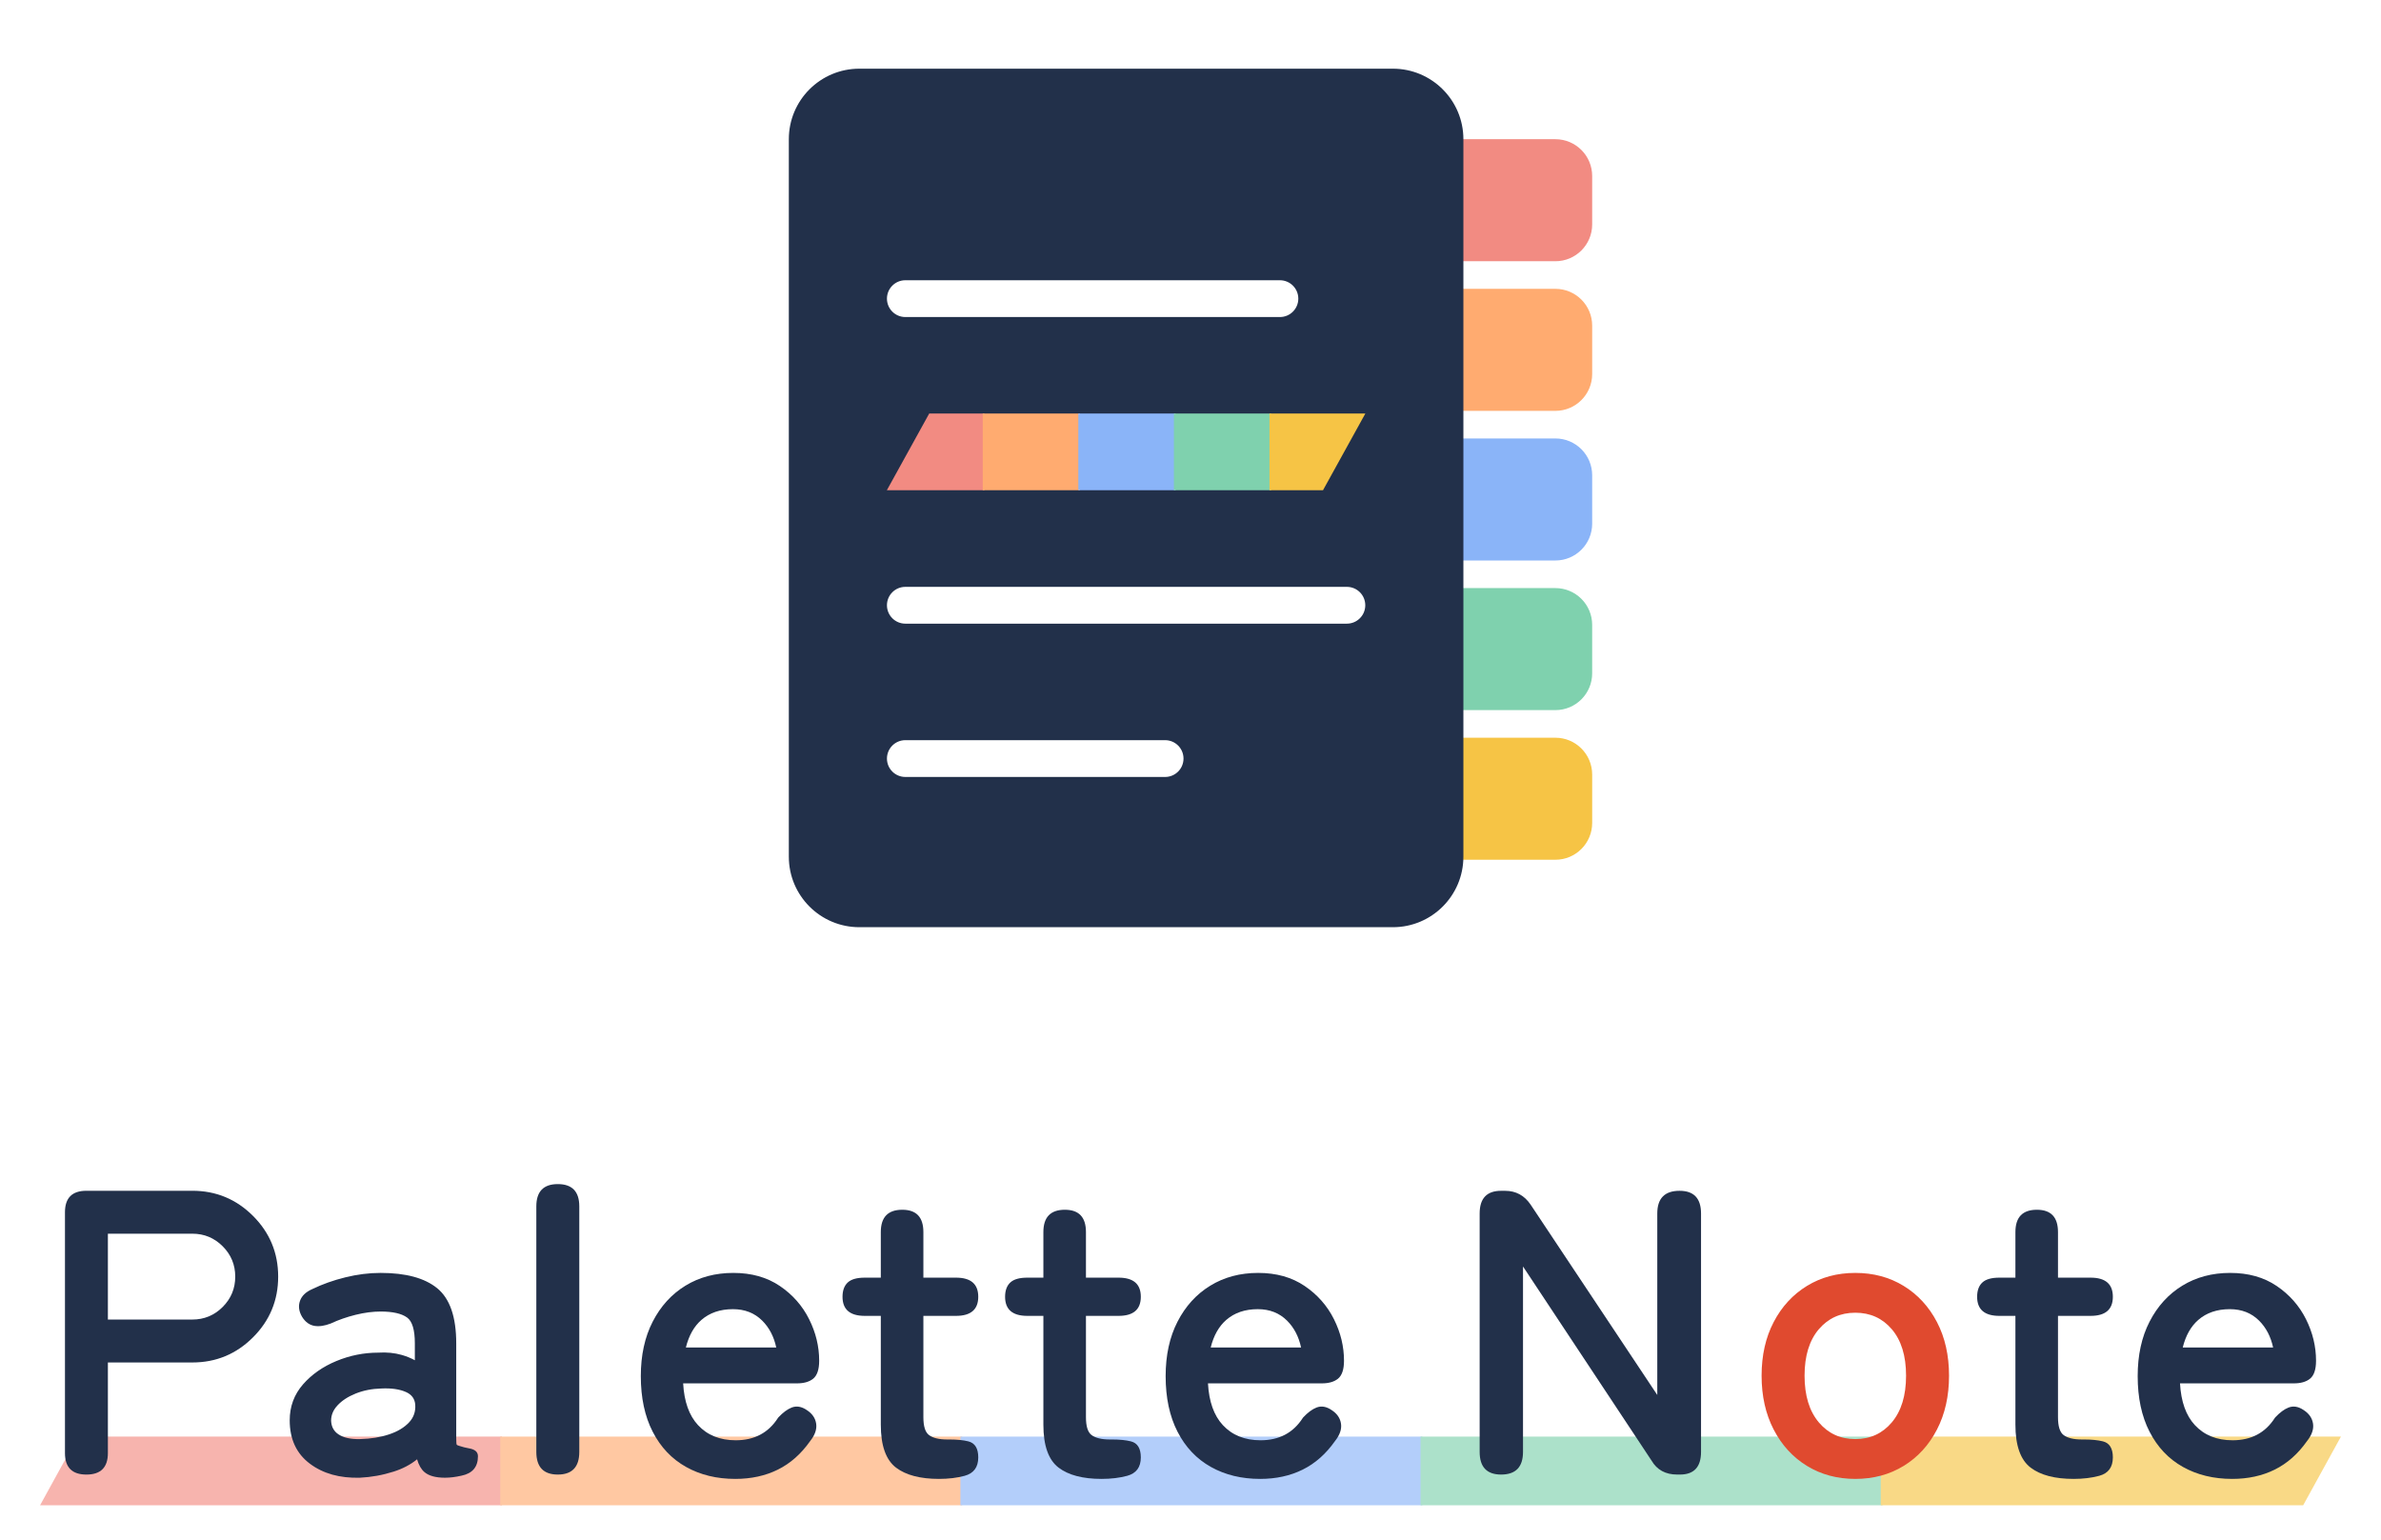
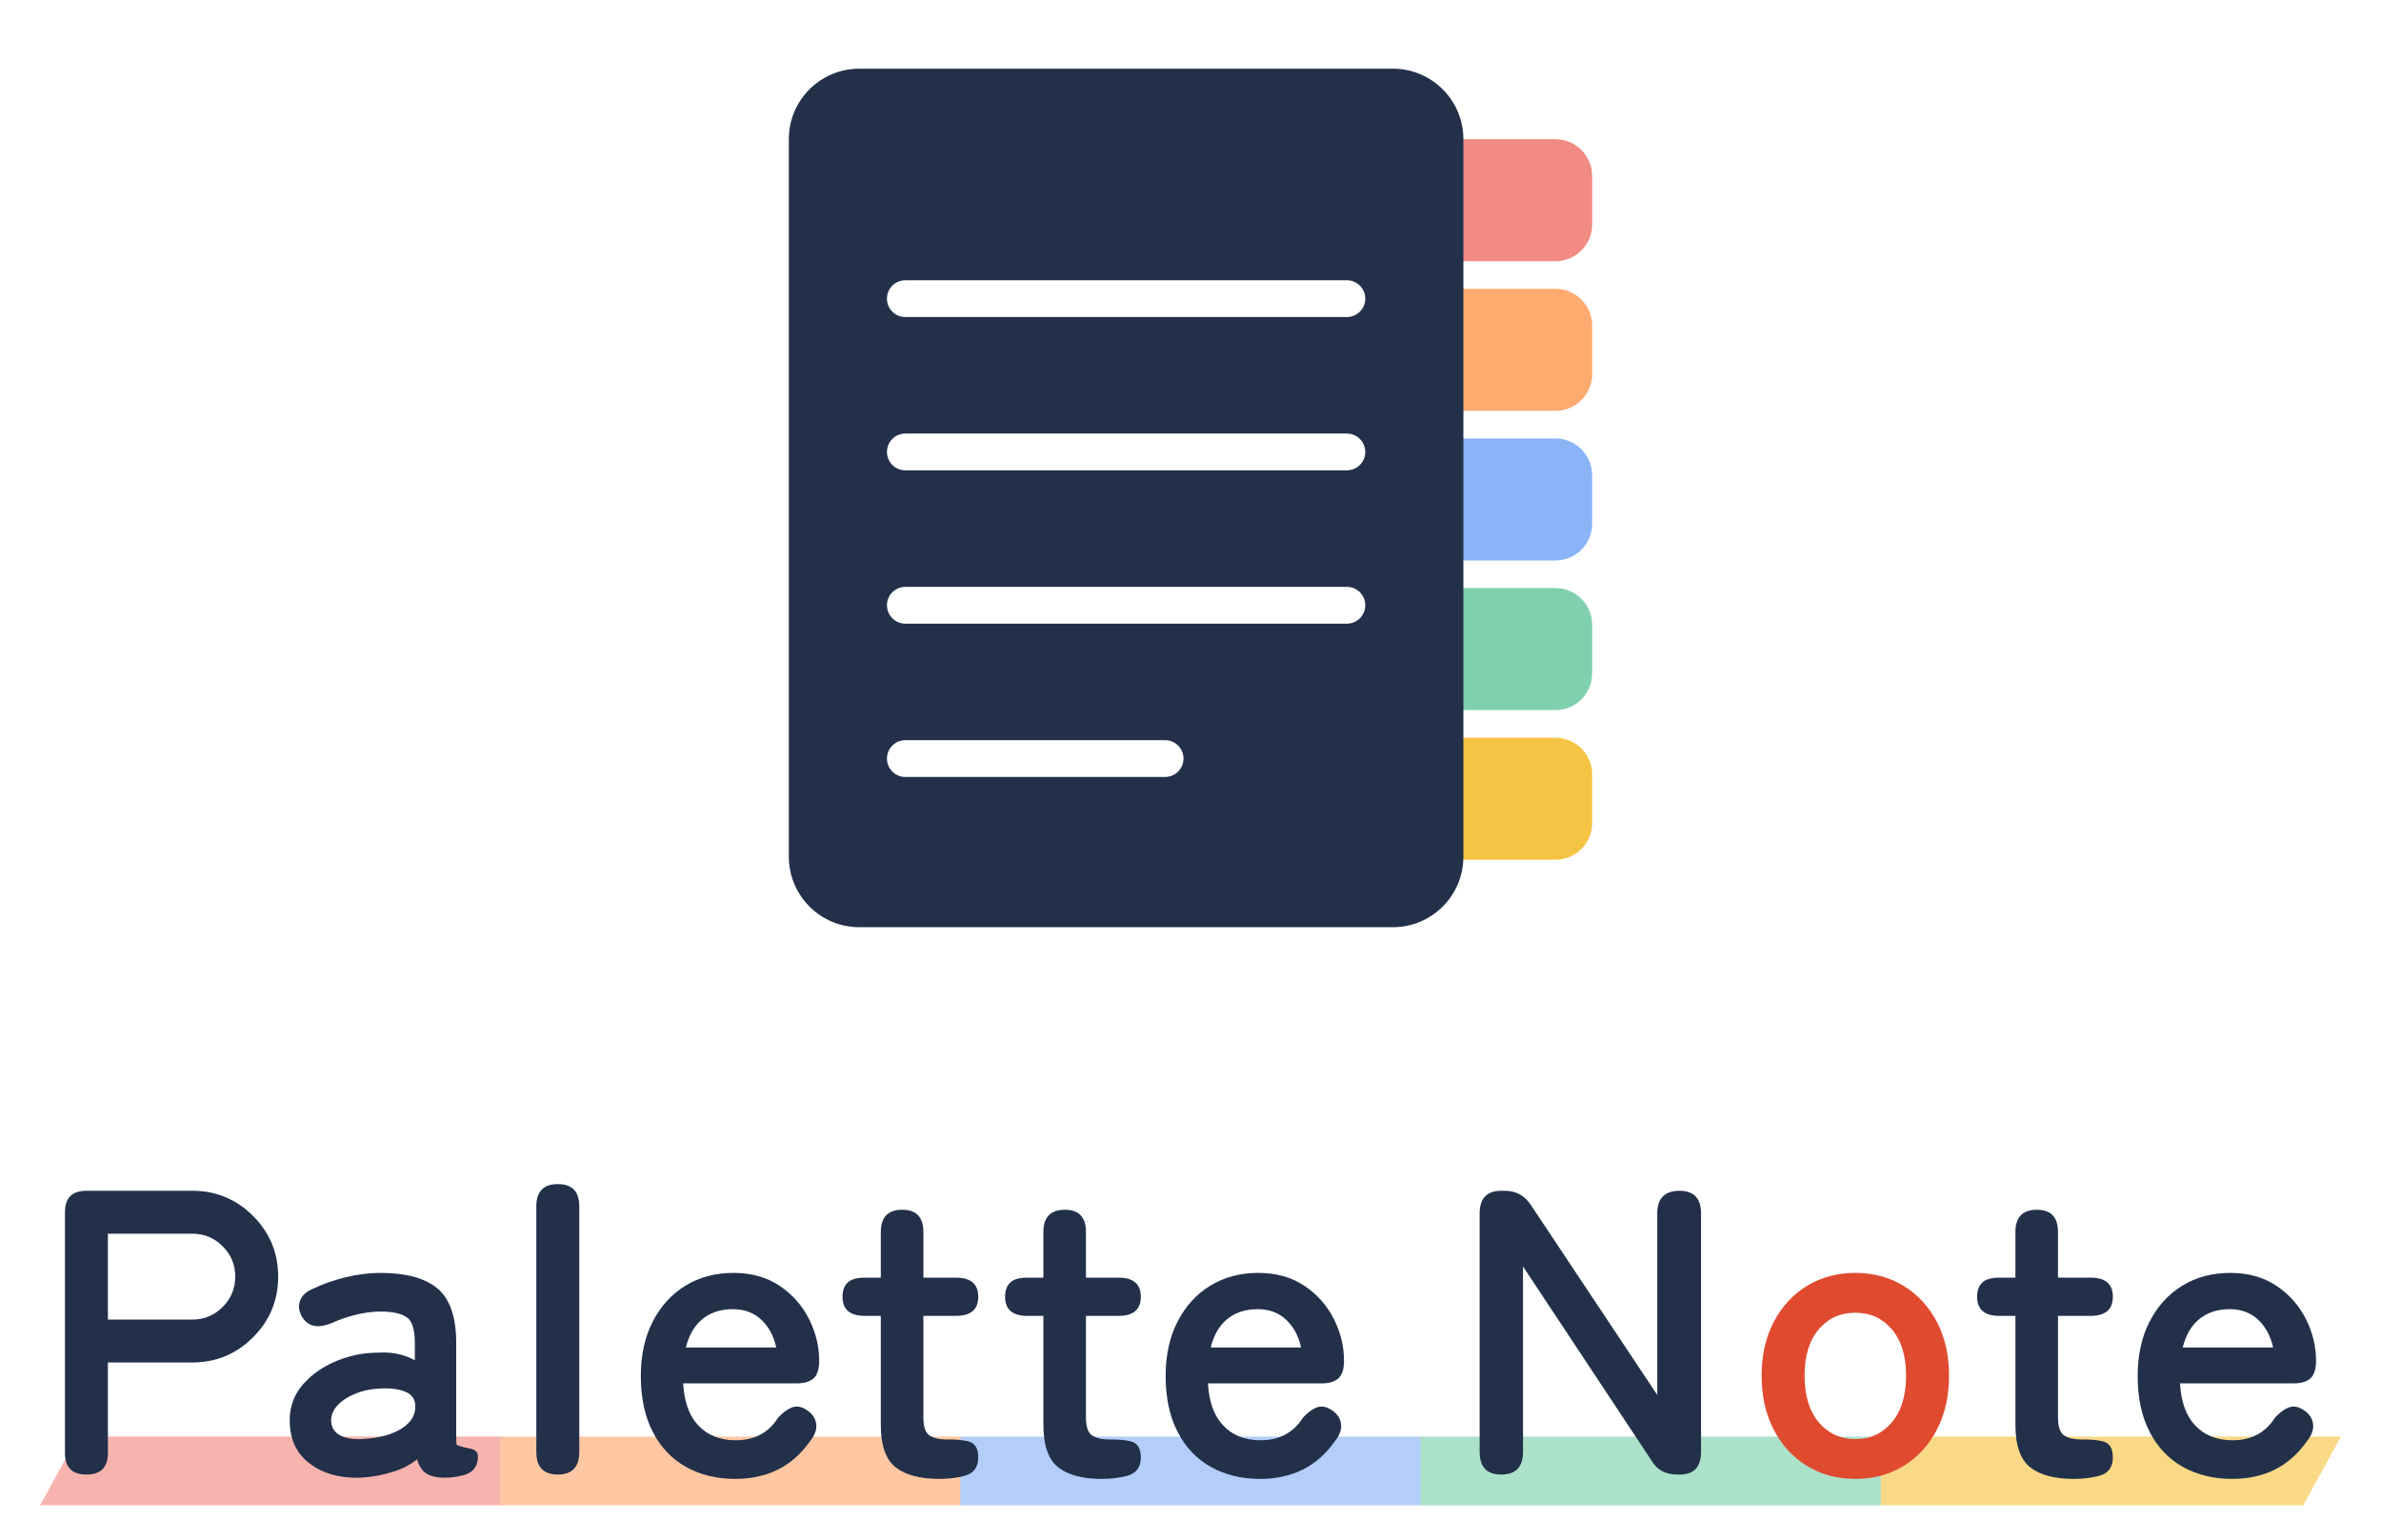
<svg xmlns="http://www.w3.org/2000/svg" viewBox="-24 -24 831.996 538">
  <path fill="#F28B82" d="M468.07,24.643 L519.498,24.643 C526.599,24.643 532.355,30.399 532.355,37.5 L532.355,54.429 C532.355,61.529 526.599,67.286 519.498,67.286 L468.07,67.286 C460.969,67.286 455.212,61.529 455.212,54.429 L455.212,37.5 C455.212,30.399 460.969,24.643 468.07,24.643 Z" />
  <path fill="#FFAB70" d="M468.07,76.929 L519.498,76.929 C526.599,76.929 532.355,82.685 532.355,89.786 L532.355,106.714 C532.355,113.815 526.599,119.571 519.498,119.571 L468.07,119.571 C460.969,119.571 455.212,113.815 455.212,106.714 L455.212,89.786 C455.212,82.685 460.969,76.929 468.07,76.929 Z" />
  <path fill="#8AB4F8" d="M468.07,129.214 L519.498,129.214 C526.599,129.214 532.355,134.971 532.355,142.071 L532.355,159 C532.355,166.101 526.599,171.857 519.498,171.857 L468.07,171.857 C460.969,171.857 455.212,166.101 455.212,159 L455.212,142.071 C455.212,134.971 460.969,129.214 468.07,129.214 Z" />
  <path fill="#7FD1AE" d="M468.07,181.5 L519.498,181.5 C526.599,181.5 532.355,187.256 532.355,194.357 L532.355,211.286 C532.355,218.386 526.599,224.143 519.498,224.143 L468.07,224.143 C460.969,224.143 455.212,218.387 455.212,211.286 L455.212,194.357 C455.212,187.256 460.969,181.5 468.07,181.5 Z" />
  <path fill="#F6C445" d="M468.07,233.786 L519.498,233.786 C526.599,233.786 532.355,239.542 532.355,246.643 L532.355,263.571 C532.356,270.672 526.599,276.429 519.498,276.429 L468.07,276.429 C460.968,276.429 455.212,270.672 455.212,263.571 L455.212,246.643 C455.212,239.542 460.969,233.786 468.07,233.786 Z" />
-   <path fill="#22304A" d="M276.284,0 L462.712,0 C476.322,0 487.355,11.033 487.355,24.643 L487.355,275.357 C487.355,288.967 476.322,300 462.712,300 L276.284,300 C262.674,300 251.641,288.967 251.641,275.357 L251.641,24.643 C251.641,11.033 262.674,0 276.284,0 Z M292.355,181.071 C288.805,181.072 285.927,183.95 285.927,187.5 C285.927,191.05 288.805,193.928 292.355,193.929 L446.641,193.929 C450.191,193.929 453.07,191.05 453.07,187.5 C453.07,183.95 450.191,181.071 446.641,181.071 Z M292.355,73.929 C288.805,73.929 285.927,76.807 285.927,80.357 C285.927,83.907 288.805,86.785 292.355,86.786 L423.241,86.786 C426.791,86.786 429.67,83.907 429.669,80.357 C429.669,76.807 426.791,73.929 423.241,73.929 Z M292.355,234.643 C288.805,234.643 285.927,237.521 285.927,241.071 C285.927,244.622 288.805,247.5 292.355,247.5 L383.127,247.5 C386.677,247.5 389.555,244.622 389.555,241.071 C389.555,237.521 386.677,234.643 383.127,234.643 Z" />
-   <path fill="#F28B82" d="M300.698,120.5 L319.998,120.5 L319.998,147.3 L285.898,147.3 Z" />
-   <path fill="#FFAB70" d="M319.398,120.5 L353.398,120.5 L353.398,147.3 L319.398,147.3 Z" />
-   <path fill="#8AB4F8" d="M352.798,120.5 L386.798,120.5 L386.798,147.3 L352.798,147.3 Z" />
-   <path fill="#7FD1AE" d="M386.198,120.5 L420.198,120.5 L420.198,147.3 L386.198,147.3 Z" />
-   <path fill="#F6C445" d="M419.598,120.5 L453.098,120.5 L438.298,147.3 L419.598,147.3 Z" />
+   <path fill="#22304A" d="M276.284,0 L462.712,0 C476.322,0 487.355,11.033 487.355,24.643 L487.355,275.357 C487.355,288.967 476.322,300 462.712,300 L276.284,300 C262.674,300 251.641,288.967 251.641,275.357 L251.641,24.643 C251.641,11.033 262.674,0 276.284,0 Z M292.355,181.071 C288.805,181.072 285.927,183.95 285.927,187.5 C285.927,191.05 288.805,193.928 292.355,193.929 L446.641,193.929 C450.191,193.929 453.07,191.05 453.07,187.5 C453.07,183.95 450.191,181.071 446.641,181.071 Z M292.355,127.5 C288.805,127.5 285.927,130.378 285.927,133.929 C285.927,137.479 288.805,140.357 292.355,140.357 L446.641,140.357 C450.191,140.357 453.069,137.479 453.07,133.929 C453.07,130.378 450.191,127.5 446.641,127.5 Z M292.355,73.929 C288.805,73.929 285.927,76.807 285.927,80.357 C285.927,83.907 288.805,86.785 292.355,86.786 L446.641,86.786 C450.191,86.786 453.07,83.907 453.07,80.357 C453.069,76.807 450.191,73.929 446.641,73.929 Z M292.355,234.643 C288.805,234.643 285.927,237.521 285.927,241.071 C285.927,244.622 288.805,247.5 292.355,247.5 L383.127,247.5 C386.677,247.5 389.555,244.622 389.555,241.071 C389.555,237.521 386.677,234.643 383.127,234.643 Z" />
  <path fill="#F7B4AE" d="M3.2,478 L151.4,478 L151.4,502 L-10,502 Z" />
  <path fill="#FFC8A2" d="M150.8,478 L312.2,478 L312.2,502 L150.8,502 Z" />
  <path fill="#B3CEFA" d="M311.6,478 L473,478 L473,502 L311.6,502 Z" />
  <path fill="#ACE1CA" d="M472.4,478 L633.8,478 L633.8,502 L472.4,502 Z" />
  <path fill="#F9D986" d="M633.2,478 L794,478 L780.8,502 L633.2,502 Z" />
  <path fill="#22304A" d="M-1.3,483.77 L-1.3,399.6 Q-1.3,392.1 6.2,392.1 L43.2,392.1 Q55.626,392.1 64.413,400.887 Q73.2,409.674 73.2,422.1 Q73.2,434.526 64.413,443.313 Q55.626,452.1 43.2,452.1 L13.7,452.1 L13.7,483.77 Q13.7,491.27 6.2,491.27 Q-1.3,491.27 -1.3,483.77 Z M13.7,437.1 L43.2,437.1 Q49.413,437.1 53.807,432.707 Q58.2,428.313 58.2,422.1 Q58.2,415.887 53.807,411.493 Q49.413,407.1 43.2,407.1 L13.7,407.1 L13.7,437.1 Z" />
  <path fill="#22304A" d="M101.708,491.069 Q91.639,491.345 85.087,486.448 Q78.535,481.552 78.535,472.31 Q78.535,465.552 82.88,460.586 Q87.225,455.621 94.053,452.793 Q100.88,449.966 108.191,449.966 Q112.466,449.69 116.053,450.724 Q119.639,451.759 122.26,453.69 L122.26,445.414 Q122.26,437.69 119.018,435.345 Q115.777,433 109.018,433 Q104.742,433 99.984,434.172 Q95.225,435.345 91.087,437.276 Q88.191,438.379 86.122,438.034 Q84.053,437.69 82.673,435.483 Q81.294,433.138 82.053,431 Q82.811,428.862 85.708,427.621 Q90.811,425.138 96.949,423.621 Q103.087,422.103 109.018,422.103 Q121.708,422.103 127.915,427.138 Q134.122,432.172 134.122,445.414 L134.122,478.655 Q134.122,480.862 134.466,481.483 Q134.811,482.103 136.191,482.517 Q137.846,483.069 139.777,483.414 Q141.708,483.759 141.708,484.862 Q141.708,489.414 137.018,490.379 Q133.984,491.069 131.501,491.069 Q127.087,491.069 125.156,489.414 Q123.225,487.759 122.535,483.483 Q118.811,487.207 113.156,489 Q107.501,490.793 101.708,491.069 Z M101.846,480.172 Q107.639,480.034 112.397,478.448 Q117.156,476.862 119.915,473.897 Q122.673,470.931 122.397,466.793 Q122.122,462.931 118.466,461.276 Q114.811,459.621 109.156,459.897 Q104.053,460.034 99.777,461.759 Q95.501,463.483 92.949,466.241 Q90.397,469 90.397,472.448 Q90.535,476.31 93.57,478.31 Q96.604,480.31 101.846,480.172 Z" />
  <path fill="#22304A" d="M101.743,492.368 Q91.223,492.657 84.309,487.49 Q77.235,482.203 77.235,472.31 Q77.235,465.063 81.902,459.73 Q86.447,454.536 93.555,451.592 Q100.602,448.674 108.149,448.666 Q112.627,448.383 116.413,449.475 Q118.9,450.192 120.96,451.323 L120.96,445.414 Q120.96,438.354 118.256,436.398 Q115.356,434.3 109.018,434.3 Q104.9,434.3 100.295,435.435 Q95.66,436.577 91.637,438.454 Q91.594,438.474 91.55,438.491 Q88.324,439.72 85.908,439.317 Q83.261,438.876 81.571,436.172 Q81.562,436.157 81.553,436.142 Q79.866,433.275 80.827,430.565 Q81.772,427.903 85.167,426.438 Q90.382,423.905 96.637,422.359 Q102.929,420.803 109.018,420.803 Q122.169,420.803 128.734,426.128 Q135.422,431.553 135.422,445.414 L135.422,478.655 Q135.422,480.525 135.603,480.851 Q135.691,481.01 136.564,481.272 Q136.583,481.278 136.602,481.284 Q138.167,481.806 140.005,482.134 Q143.008,482.67 143.008,484.862 Q143.008,490.473 137.28,491.653 Q134.13,492.369 131.501,492.369 Q126.606,492.369 124.31,490.401 Q122.605,488.939 121.745,485.94 Q118.28,488.739 113.549,490.239 Q107.732,492.084 101.77,492.367 Z M112.763,487.761 Q118.116,486.064 121.616,482.564 Q121.913,482.266 122.328,482.199 Q123.612,481.992 123.819,483.276 Q124.433,487.081 126.002,488.427 Q127.568,489.769 131.501,489.769 Q133.838,489.769 136.756,489.106 Q140.355,488.365 140.407,484.962 Q140.16,484.803 139.548,484.694 Q137.535,484.334 135.798,483.757 Q133.928,483.191 133.33,482.114 Q132.822,481.199 132.822,478.655 L132.822,445.414 Q132.822,432.792 127.096,428.148 Q121.247,423.403 109.018,423.403 Q103.245,423.403 97.261,424.883 Q91.257,426.367 86.277,428.79 Q86.249,428.803 86.22,428.816 Q83.846,429.833 83.278,431.435 Q82.724,432.995 83.785,434.809 Q84.851,436.505 86.335,436.752 Q88.042,437.037 90.581,436.077 Q94.816,434.107 99.673,432.91 Q104.585,431.7 109.018,431.7 Q116.198,431.7 119.78,434.292 Q123.56,437.026 123.56,445.414 L123.56,453.69 Q123.56,454.117 123.306,454.461 Q122.921,454.984 122.466,455.053 Q122.012,455.122 121.488,454.736 Q119.055,452.943 115.692,451.973 Q112.324,451.002 108.274,451.263 Q108.232,451.266 108.191,451.266 Q101.139,451.266 94.55,453.994 Q88.003,456.705 83.859,461.442 Q79.835,466.04 79.835,472.31 Q79.835,480.9 85.865,485.407 Q92.051,490.03 101.659,489.77 Q107.276,489.501 112.763,487.761 Z M101.88,481.472 L101.877,481.472 Q96.229,481.62 92.854,479.396 Q89.26,477.027 89.098,472.495 Q89.097,472.471 89.097,472.448 Q89.097,468.491 91.995,465.359 Q94.744,462.386 99.291,460.553 Q103.784,458.741 109.093,458.598 Q115.062,458.307 119.003,460.092 Q123.363,462.066 123.695,466.707 Q124.008,471.405 120.867,474.782 Q117.882,477.99 112.809,479.682 Q107.866,481.329 101.88,481.472 Z M101.815,478.873 Q107.413,478.74 111.986,477.215 Q116.43,475.734 118.963,473.011 Q121.339,470.457 121.1,466.88 Q120.88,463.796 117.93,462.46 Q114.561,460.934 109.219,461.195 Q104.322,461.328 100.263,462.964 Q96.257,464.579 93.904,467.124 Q91.706,469.5 91.698,472.425 Q91.82,475.6 94.285,477.225 Q96.979,479 101.812,478.873 Z" />
  <path fill="#22304A" d="M170.915,489.966 Q164.708,489.966 164.708,483.345 L164.708,397.552 Q164.708,391.069 170.915,391.069 Q177.122,391.069 177.122,397.552 L177.122,483.345 Q177.122,489.966 170.915,489.966 Z" />
  <path fill="#22304A" d="M170.915,491.266 Q163.408,491.266 163.408,483.345 L163.408,397.552 Q163.408,389.769 170.915,389.769 Q178.422,389.769 178.422,397.552 L178.422,483.345 Q178.422,491.266 170.915,491.266 Z M170.915,488.666 Q175.822,488.666 175.822,483.345 L175.822,397.552 Q175.822,392.369 170.915,392.369 Q166.008,392.369 166.008,397.552 L166.008,483.345 Q166.008,488.666 170.915,488.666 Z" />
  <path fill="#22304A" d="M232.945,491.483 Q223.566,491.483 216.393,487.483 Q209.221,483.483 205.221,475.69 Q201.221,467.897 201.221,456.862 Q201.221,446.241 205.221,438.448 Q209.221,430.655 216.186,426.379 Q223.152,422.103 232.255,422.103 Q241.359,422.103 247.773,426.448 Q254.186,430.793 257.566,437.552 Q260.945,444.31 260.945,451.483 Q260.945,455.483 259.29,456.793 Q257.635,458.103 254.462,458.103 L213.359,458.103 Q213.635,469.138 218.945,474.862 Q224.255,480.586 233.083,480.586 Q243.566,480.586 248.945,472.172 Q251.152,469.828 253.083,469.069 Q255.014,468.31 257.221,469.828 Q259.566,471.345 259.91,473.69 Q260.255,476.034 258.048,478.793 Q253.497,485.276 247.221,488.379 Q240.945,491.483 232.945,491.483 Z M214.048,448.172 L248.807,448.172 Q247.704,441 243.29,436.586 Q238.876,432.172 232.117,432.172 Q224.945,432.172 220.255,436.241 Q215.566,440.31 214.048,448.172 Z" />
  <path fill="#22304A" d="M232.945,492.783 Q223.228,492.783 215.76,488.618 Q208.244,484.426 204.064,476.283 Q199.921,468.211 199.921,456.862 Q199.921,445.927 204.064,437.855 Q208.23,429.738 215.506,425.271 Q222.785,420.803 232.255,420.803 Q241.758,420.803 248.502,425.372 Q255.197,429.908 258.728,436.97 Q262.245,444.003 262.245,451.483 Q262.245,456.112 260.097,457.812 Q258.087,459.403 254.462,459.403 L214.712,459.403 Q215.241,468.958 219.898,473.978 Q224.823,479.286 233.083,479.286 Q242.854,479.286 247.85,471.472 Q247.915,471.37 247.998,471.281 Q250.405,468.724 252.608,467.859 Q255.174,466.851 257.942,468.746 Q260.767,470.581 261.197,473.501 Q261.622,476.39 259.089,479.573 Q254.354,486.302 247.797,489.545 Q241.249,492.783 232.945,492.783 Z M232.945,490.183 Q240.641,490.183 246.645,487.214 Q252.623,484.258 256.984,478.046 Q257.008,478.013 257.033,477.981 Q258.887,475.664 258.624,473.879 Q258.365,472.116 256.515,470.919 Q256.499,470.909 256.484,470.899 Q254.847,469.773 253.558,470.279 Q251.932,470.918 249.973,472.978 Q244.212,481.886 233.083,481.886 Q223.688,481.886 217.992,475.746 Q212.347,469.662 212.059,458.136 Q212.059,458.12 212.059,458.103 Q212.059,456.803 213.359,456.803 L254.462,456.803 Q257.182,456.803 258.483,455.774 Q259.645,454.854 259.645,451.483 Q259.645,444.617 256.403,438.133 Q253.176,431.679 247.043,427.525 Q240.96,423.403 232.255,423.403 Q223.519,423.403 216.866,427.487 Q210.211,431.573 206.377,439.042 Q202.521,446.556 202.521,456.862 Q202.521,467.582 206.377,475.096 Q210.198,482.539 217.026,486.347 Q223.904,490.183 232.945,490.183 Z M214.048,449.472 Q213.924,449.472 213.802,449.449 Q212.526,449.203 212.772,447.926 Q214.374,439.623 219.403,435.259 Q224.46,430.872 232.117,430.872 Q239.414,430.872 244.209,435.667 Q248.924,440.382 250.092,447.975 Q250.107,448.073 250.107,448.172 Q250.107,449.472 248.807,449.472 Z M215.665,446.872 L247.247,446.872 Q246.017,441.152 242.371,437.505 Q238.338,433.472 232.117,433.472 Q225.43,433.472 221.107,437.223 Q217.222,440.594 215.665,446.872 Z" />
  <path fill="#22304A" d="M304.118,491.483 Q294.739,491.483 289.911,487.828 Q285.083,484.172 285.083,473.828 L285.083,434.517 L278.187,434.517 Q271.704,434.517 271.704,429.138 Q271.704,426.379 273.152,425.069 Q274.601,423.759 278.187,423.759 L285.083,423.759 L285.083,406.517 Q285.083,400.034 291.29,400.034 Q297.359,400.034 297.359,406.517 L297.359,423.759 L310.049,423.759 Q316.532,423.759 316.532,429.138 Q316.532,434.517 310.049,434.517 L297.359,434.517 L297.359,471.207 Q297.359,476.586 299.773,478.448 Q302.187,480.31 307.015,480.31 Q307.29,480.31 307.842,480.31 Q311.566,480.31 314.049,480.931 Q316.532,481.552 316.532,485.276 Q316.532,489.414 312.739,490.448 Q308.946,491.483 304.118,491.483 Z" />
  <path fill="#22304A" d="M304.118,492.783 Q294.302,492.783 289.126,488.864 Q283.783,484.819 283.783,473.828 L283.783,435.817 L278.187,435.817 Q270.404,435.817 270.404,429.138 Q270.404,425.802 272.28,424.105 Q274.1,422.459 278.187,422.459 L283.783,422.459 L283.783,406.517 Q283.783,398.734 291.29,398.734 Q298.659,398.734 298.659,406.517 L298.659,422.459 L310.049,422.459 Q317.832,422.459 317.832,429.138 Q317.832,435.817 310.049,435.817 L298.659,435.817 L298.659,471.207 Q298.659,475.947 300.567,477.419 Q302.63,479.01 307.015,479.01 L307.842,479.01 Q311.726,479.01 314.364,479.67 Q317.832,480.537 317.832,485.276 Q317.832,490.407 313.081,491.702 Q309.12,492.783 304.118,492.783 Z M304.118,490.183 Q308.771,490.183 312.397,489.194 Q315.232,488.421 315.232,485.276 Q315.232,482.567 313.734,482.192 Q311.406,481.61 307.842,481.61 L307.015,481.61 Q301.744,481.61 298.979,479.478 Q296.059,477.225 296.059,471.207 L296.059,434.517 Q296.059,433.217 297.359,433.217 L310.049,433.217 Q315.232,433.217 315.232,429.138 Q315.232,425.059 310.049,425.059 L297.359,425.059 Q296.059,425.059 296.059,423.759 L296.059,406.517 Q296.059,401.334 291.29,401.334 Q286.383,401.334 286.383,406.517 L286.383,423.759 Q286.383,425.059 285.083,425.059 L278.187,425.059 Q275.102,425.059 274.025,426.033 Q273.004,426.956 273.004,429.138 Q273.004,433.217 278.187,433.217 L285.083,433.217 Q286.383,433.217 286.383,434.517 L286.383,473.828 Q286.383,483.526 290.696,486.791 Q295.175,490.183 304.118,490.183 Z" />
  <path fill="#22304A" d="M360.924,491.483 Q351.545,491.483 346.717,487.828 Q341.89,484.172 341.89,473.828 L341.89,434.517 L334.993,434.517 Q328.51,434.517 328.51,429.138 Q328.51,426.379 329.959,425.069 Q331.407,423.759 334.993,423.759 L341.89,423.759 L341.89,406.517 Q341.89,400.034 348.097,400.034 Q354.166,400.034 354.166,406.517 L354.166,423.759 L366.855,423.759 Q373.338,423.759 373.338,429.138 Q373.338,434.517 366.855,434.517 L354.166,434.517 L354.166,471.207 Q354.166,476.586 356.579,478.448 Q358.993,480.31 363.821,480.31 Q364.097,480.31 364.648,480.31 Q368.372,480.31 370.855,480.931 Q373.338,481.552 373.338,485.276 Q373.338,489.414 369.545,490.448 Q365.752,491.483 360.924,491.483 Z" />
  <path fill="#22304A" d="M360.924,492.783 Q351.108,492.783 345.933,488.864 Q340.59,484.819 340.59,473.828 L340.59,435.817 L334.993,435.817 Q327.21,435.817 327.21,429.138 Q327.21,425.802 329.086,424.105 Q330.906,422.459 334.993,422.459 L340.59,422.459 L340.59,406.517 Q340.59,398.734 348.097,398.734 Q355.466,398.734 355.466,406.517 L355.466,422.459 L366.855,422.459 Q374.638,422.459 374.638,429.138 Q374.638,435.817 366.855,435.817 L355.466,435.817 L355.466,471.207 Q355.466,475.947 357.373,477.419 Q359.436,479.01 363.821,479.01 L364.648,479.01 Q368.533,479.01 371.171,479.67 Q374.638,480.537 374.638,485.276 Q374.638,490.407 369.887,491.702 Q365.926,492.783 360.924,492.783 Z M360.924,490.183 Q365.578,490.183 369.203,489.194 Q372.038,488.421 372.038,485.276 Q372.038,482.567 370.54,482.192 Q368.212,481.61 364.648,481.61 L363.821,481.61 Q358.55,481.61 355.785,479.478 Q352.866,477.225 352.866,471.207 L352.866,434.517 Q352.866,433.217 354.166,433.217 L366.855,433.217 Q372.038,433.217 372.038,429.138 Q372.038,425.059 366.855,425.059 L354.166,425.059 Q352.866,425.059 352.866,423.759 L352.866,406.517 Q352.866,401.334 348.097,401.334 Q343.19,401.334 343.19,406.517 L343.19,423.759 Q343.19,425.059 341.89,425.059 L334.993,425.059 Q331.908,425.059 330.831,426.033 Q329.81,426.956 329.81,429.138 Q329.81,433.217 334.993,433.217 L341.89,433.217 Q343.19,433.217 343.19,434.517 L343.19,473.828 Q343.19,483.526 347.502,486.791 Q351.982,490.183 360.924,490.183 Z" />
  <path fill="#22304A" d="M416.337,491.483 Q406.957,491.483 399.785,487.483 Q392.612,483.483 388.612,475.69 Q384.612,467.897 384.612,456.862 Q384.612,446.241 388.612,438.448 Q392.612,430.655 399.578,426.379 Q406.544,422.103 415.647,422.103 Q424.75,422.103 431.164,426.448 Q437.578,430.793 440.957,437.552 Q444.337,444.31 444.337,451.483 Q444.337,455.483 442.681,456.793 Q441.026,458.103 437.854,458.103 L396.75,458.103 Q397.026,469.138 402.337,474.862 Q407.647,480.586 416.475,480.586 Q426.957,480.586 432.337,472.172 Q434.544,469.828 436.475,469.069 Q438.406,468.31 440.612,469.828 Q442.957,471.345 443.302,473.69 Q443.647,476.034 441.44,478.793 Q436.888,485.276 430.612,488.379 Q424.337,491.483 416.337,491.483 Z M397.44,448.172 L432.199,448.172 Q431.095,441 426.681,436.586 Q422.268,432.172 415.509,432.172 Q408.337,432.172 403.647,436.241 Q398.957,440.31 397.44,448.172 Z" />
  <path fill="#22304A" d="M416.337,492.783 Q406.619,492.783 399.152,488.618 Q391.636,484.426 387.456,476.283 Q383.312,468.211 383.312,456.862 Q383.312,445.927 387.456,437.855 Q391.622,429.738 398.898,425.271 Q406.176,420.803 415.647,420.803 Q425.149,420.803 431.893,425.372 Q438.589,429.908 442.12,436.97 Q445.637,444.003 445.637,451.483 Q445.637,456.112 443.488,457.812 Q441.479,459.403 437.854,459.403 L398.103,459.403 Q398.633,468.958 403.29,473.978 Q408.214,479.286 416.475,479.286 Q426.246,479.286 431.241,471.472 Q431.307,471.37 431.39,471.281 Q433.797,468.724 435.999,467.859 Q438.566,466.851 441.333,468.746 Q444.159,470.581 444.588,473.501 Q445.013,476.39 442.481,479.573 Q437.746,486.302 431.189,489.545 Q424.641,492.783 416.337,492.783 Z M416.337,490.183 Q424.033,490.183 430.036,487.214 Q436.015,484.258 440.376,478.046 Q440.4,478.013 440.425,477.981 Q442.279,475.664 442.016,473.879 Q441.757,472.116 439.906,470.919 Q439.891,470.909 439.876,470.899 Q438.238,469.773 436.95,470.279 Q435.324,470.918 433.364,472.978 Q427.604,481.886 416.475,481.886 Q407.08,481.886 401.384,475.746 Q395.739,469.662 395.451,458.136 L395.45,458.103 Q395.45,456.803 396.75,456.803 L437.854,456.803 Q440.574,456.803 441.875,455.774 Q443.037,454.854 443.037,451.483 Q443.037,444.617 439.795,438.133 Q436.567,431.679 430.435,427.525 Q424.352,423.403 415.647,423.403 Q406.911,423.403 400.258,427.487 Q393.603,431.573 389.769,439.042 Q385.912,446.556 385.912,456.862 Q385.912,467.582 389.769,475.096 Q393.589,482.539 400.418,486.347 Q407.295,490.183 416.337,490.183 Z M397.44,449.472 Q397.316,449.472 397.194,449.449 Q395.917,449.203 396.164,447.926 Q397.766,439.623 402.795,435.259 Q407.851,430.872 415.509,430.872 Q422.806,430.872 427.601,435.667 Q432.315,440.382 433.484,447.975 Q433.499,448.073 433.499,448.172 Q433.499,449.472 432.199,449.472 Z M399.056,446.872 L430.639,446.872 Q429.409,441.152 425.762,437.505 Q421.729,433.472 415.509,433.472 Q408.822,433.472 404.499,437.223 Q400.614,440.594 399.056,446.872 Z" />
  <path fill="#22304A" d="M500.544,489.966 Q494.337,489.966 494.337,483.345 L494.337,400.034 Q494.337,393.414 500.544,393.414 L501.923,393.414 Q506.888,393.414 509.785,397.69 L556.406,467.759 L556.406,400.034 Q556.406,393.414 562.888,393.414 Q569.095,393.414 569.095,400.034 L569.095,483.345 Q569.095,489.966 563.026,489.966 L562.061,489.966 Q556.681,489.966 554.199,485.69 L506.888,414.241 L506.888,483.345 Q506.888,489.966 500.544,489.966 Z" />
  <path fill="#22304A" d="M500.544,491.266 Q493.037,491.266 493.037,483.345 L493.037,400.034 Q493.037,392.114 500.544,392.114 L501.923,392.114 Q507.578,392.114 510.861,396.961 L555.106,463.458 L555.106,400.034 Q555.106,392.114 562.888,392.114 Q570.395,392.114 570.395,400.034 L570.395,483.345 Q570.395,491.266 563.026,491.266 L562.061,491.266 Q555.954,491.266 553.095,486.377 L508.188,418.559 L508.188,483.345 Q508.188,491.266 500.544,491.266 Z M500.544,488.666 Q505.588,488.666 505.588,483.345 L505.588,414.241 Q505.588,413.543 506.171,413.157 Q507.255,412.44 507.972,413.524 L555.283,484.972 Q555.304,485.004 555.323,485.037 Q557.43,488.666 562.061,488.666 L563.026,488.666 Q567.795,488.666 567.795,483.345 L567.795,400.034 Q567.795,394.714 562.888,394.714 Q557.706,394.714 557.706,400.034 L557.706,467.759 Q557.706,468.455 557.126,468.841 Q556.043,469.561 555.323,468.479 L508.709,398.419 Q506.199,394.714 501.923,394.714 L500.544,394.714 Q495.637,394.714 495.637,400.034 L495.637,483.345 Q495.637,488.666 500.544,488.666 Z" />
  <path fill="#E04A2F" d="M624.306,491.483 Q615.202,491.483 608.099,487.138 Q600.995,482.793 596.926,474.931 Q592.857,467.069 592.857,456.724 Q592.857,446.379 596.926,438.586 Q600.995,430.793 608.099,426.448 Q615.202,422.103 624.306,422.103 Q633.409,422.103 640.513,426.448 Q647.616,430.793 651.685,438.586 Q655.754,446.379 655.754,456.724 Q655.754,467.069 651.685,474.931 Q647.616,482.793 640.513,487.138 Q633.409,491.483 624.306,491.483 Z M624.306,480.172 Q632.72,480.172 638.03,473.897 Q643.34,467.621 643.34,456.724 Q643.34,445.828 638.03,439.621 Q632.72,433.414 624.306,433.414 Q615.892,433.414 610.582,439.621 Q605.271,445.828 605.271,456.724 Q605.271,467.621 610.582,473.897 Q615.892,480.172 624.306,480.172 Z" />
  <path fill="#E04A2F" d="M624.306,492.783 Q614.836,492.783 607.421,488.247 Q600.008,483.713 595.772,475.529 Q591.557,467.385 591.557,456.724 Q591.557,446.06 595.774,437.985 Q600.01,429.872 607.421,425.339 Q614.836,420.803 624.306,420.803 Q633.775,420.803 641.191,425.339 Q648.602,429.872 652.837,437.985 Q657.054,446.06 657.054,456.724 Q657.054,467.385 652.84,475.529 Q648.604,483.713 641.191,488.247 Q633.775,492.783 624.306,492.783 Z M624.306,490.183 Q633.043,490.183 639.834,486.029 Q646.628,481.873 650.531,474.333 Q654.454,466.752 654.454,456.724 Q654.454,446.698 650.533,439.188 Q646.63,431.714 639.834,427.557 Q633.043,423.403 624.306,423.403 Q615.568,423.403 608.777,427.557 Q601.981,431.714 598.079,439.188 Q594.157,446.698 594.157,456.724 Q594.157,466.752 598.081,474.333 Q601.983,481.873 608.777,486.029 Q615.568,490.183 624.306,490.183 Z M624.306,481.472 Q615.289,481.472 609.589,474.736 Q603.971,468.097 603.971,456.724 Q603.971,445.347 609.594,438.776 Q615.293,432.114 624.306,432.114 Q633.318,432.114 639.018,438.776 Q644.64,445.347 644.64,456.724 Q644.64,468.097 639.022,474.736 Q633.322,481.472 624.306,481.472 Z M624.306,478.872 Q632.117,478.872 637.038,473.057 Q642.04,467.144 642.04,456.724 Q642.04,446.308 637.042,440.466 Q632.121,434.714 624.306,434.714 Q616.491,434.714 611.569,440.466 Q606.571,446.308 606.571,456.724 Q606.571,467.145 611.574,473.057 Q616.495,478.872 624.306,478.872 Z" />
  <path fill="#22304A" d="M700.584,491.483 Q691.204,491.483 686.377,487.828 Q681.549,484.172 681.549,473.828 L681.549,434.517 L674.653,434.517 Q668.17,434.517 668.17,429.138 Q668.17,426.379 669.618,425.069 Q671.067,423.759 674.653,423.759 L681.549,423.759 L681.549,406.517 Q681.549,400.034 687.756,400.034 Q693.825,400.034 693.825,406.517 L693.825,423.759 L706.515,423.759 Q712.998,423.759 712.998,429.138 Q712.998,434.517 706.515,434.517 L693.825,434.517 L693.825,471.207 Q693.825,476.586 696.239,478.448 Q698.653,480.31 703.48,480.31 Q703.756,480.31 704.308,480.31 Q708.032,480.31 710.515,480.931 Q712.998,481.552 712.998,485.276 Q712.998,489.414 709.204,490.448 Q705.411,491.483 700.584,491.483 Z" />
  <path fill="#22304A" d="M700.584,492.783 Q690.768,492.783 685.592,488.864 Q680.249,484.819 680.249,473.828 L680.249,435.817 L674.653,435.817 Q666.87,435.817 666.87,429.138 Q666.87,425.802 668.746,424.105 Q670.566,422.459 674.653,422.459 L680.249,422.459 L680.249,406.517 Q680.249,398.734 687.756,398.734 Q695.125,398.734 695.125,406.517 L695.125,422.459 L706.515,422.459 Q714.298,422.459 714.298,429.138 Q714.298,435.817 706.515,435.817 L695.125,435.817 L695.125,471.207 Q695.125,475.947 697.033,477.419 Q699.096,479.01 703.48,479.01 L704.308,479.01 Q708.192,479.01 710.83,479.67 Q714.298,480.537 714.298,485.276 Q714.298,490.407 709.547,491.702 Q705.585,492.783 700.584,492.783 Z M700.584,490.183 Q705.237,490.183 708.862,489.194 Q711.698,488.421 711.698,485.276 Q711.698,482.567 710.199,482.192 Q707.872,481.61 704.308,481.61 L703.48,481.61 Q698.21,481.61 695.445,479.478 Q692.525,477.225 692.525,471.207 L692.525,434.517 Q692.525,433.217 693.825,433.217 L706.515,433.217 Q711.698,433.217 711.698,429.138 Q711.698,425.059 706.515,425.059 L693.825,425.059 Q692.525,425.059 692.525,423.759 L692.525,406.517 Q692.525,401.334 687.756,401.334 Q682.849,401.334 682.849,406.517 L682.849,423.759 Q682.849,425.059 681.549,425.059 L674.653,425.059 Q671.567,425.059 670.49,426.033 Q669.47,426.956 669.47,429.138 Q669.47,433.217 674.653,433.217 L681.549,433.217 Q682.849,433.217 682.849,434.517 L682.849,473.828 Q682.849,483.526 687.162,486.791 Q691.641,490.183 700.584,490.183 Z" />
  <path fill="#22304A" d="M755.996,491.483 Q746.617,491.483 739.444,487.483 Q732.272,483.483 728.272,475.69 Q724.272,467.897 724.272,456.862 Q724.272,446.241 728.272,438.448 Q732.272,430.655 739.238,426.379 Q746.203,422.103 755.307,422.103 Q764.41,422.103 770.824,426.448 Q777.238,430.793 780.617,437.552 Q783.996,444.31 783.996,451.483 Q783.996,455.483 782.341,456.793 Q780.686,458.103 777.513,458.103 L736.41,458.103 Q736.686,469.138 741.996,474.862 Q747.307,480.586 756.134,480.586 Q766.617,480.586 771.996,472.172 Q774.203,469.828 776.134,469.069 Q778.065,468.31 780.272,469.828 Q782.617,471.345 782.962,473.69 Q783.307,476.034 781.1,478.793 Q776.548,485.276 770.272,488.379 Q763.996,491.483 755.996,491.483 Z M737.1,448.172 L771.858,448.172 Q770.755,441 766.341,436.586 Q761.927,432.172 755.169,432.172 Q747.996,432.172 743.307,436.241 Q738.617,440.31 737.1,448.172 Z" />
  <path fill="#22304A" d="M755.996,492.783 Q746.279,492.783 738.811,488.618 Q731.295,484.426 727.115,476.283 Q722.972,468.211 722.972,456.862 Q722.972,445.927 727.115,437.855 Q731.282,429.738 738.557,425.271 Q745.836,420.803 755.307,420.803 Q764.809,420.803 771.553,425.372 Q778.248,429.908 781.78,436.97 Q785.296,444.003 785.296,451.483 Q785.296,456.112 783.148,457.812 Q781.138,459.403 777.513,459.403 L737.763,459.403 Q738.293,468.958 742.949,473.978 Q747.874,479.286 756.134,479.286 Q765.905,479.286 770.901,471.472 Q770.966,471.37 771.05,471.281 Q773.456,468.724 775.659,467.859 Q778.226,466.851 780.994,468.746 Q781.001,468.751 781.009,468.756 Q783.82,470.589 784.248,473.5 Q784.673,476.39 782.14,479.573 Q777.405,486.302 770.848,489.545 Q764.3,492.783 755.996,492.783 Z M755.996,490.183 Q763.692,490.183 769.696,487.214 Q775.674,484.258 780.036,478.046 Q780.059,478.013 780.085,477.981 Q781.938,475.664 781.676,473.879 Q781.416,472.116 779.566,470.919 Q779.551,470.909 779.536,470.899 Q777.898,469.773 776.609,470.279 Q774.983,470.918 773.024,472.978 Q767.263,481.886 756.134,481.886 Q746.739,481.886 741.043,475.746 Q735.398,469.662 735.11,458.136 L735.11,458.103 Q735.11,456.803 736.41,456.803 L777.513,456.803 Q780.234,456.803 781.534,455.774 Q782.696,454.854 782.696,451.483 Q782.696,444.617 779.454,438.133 Q776.227,431.679 770.095,427.525 Q764.011,423.403 755.307,423.403 Q746.57,423.403 739.918,427.487 Q733.262,431.573 729.429,439.042 Q725.572,446.556 725.572,456.862 Q725.572,467.582 729.429,475.096 Q733.249,482.539 740.078,486.347 Q746.955,490.183 755.996,490.183 Z M737.1,449.472 Q736.975,449.472 736.853,449.449 Q736.215,449.326 735.958,448.945 Q735.7,448.564 735.823,447.926 Q737.426,439.623 742.455,435.259 Q747.511,430.872 755.169,430.872 Q762.466,430.872 767.26,435.667 Q771.975,440.382 773.143,447.975 Q773.158,448.073 773.158,448.172 Q773.158,449.472 771.858,449.472 Z M738.716,446.872 L770.298,446.872 Q769.068,441.152 765.422,437.505 Q761.389,433.472 755.169,433.472 Q748.482,433.472 744.158,437.223 Q740.274,440.594 738.716,446.872 Z" />
</svg>
